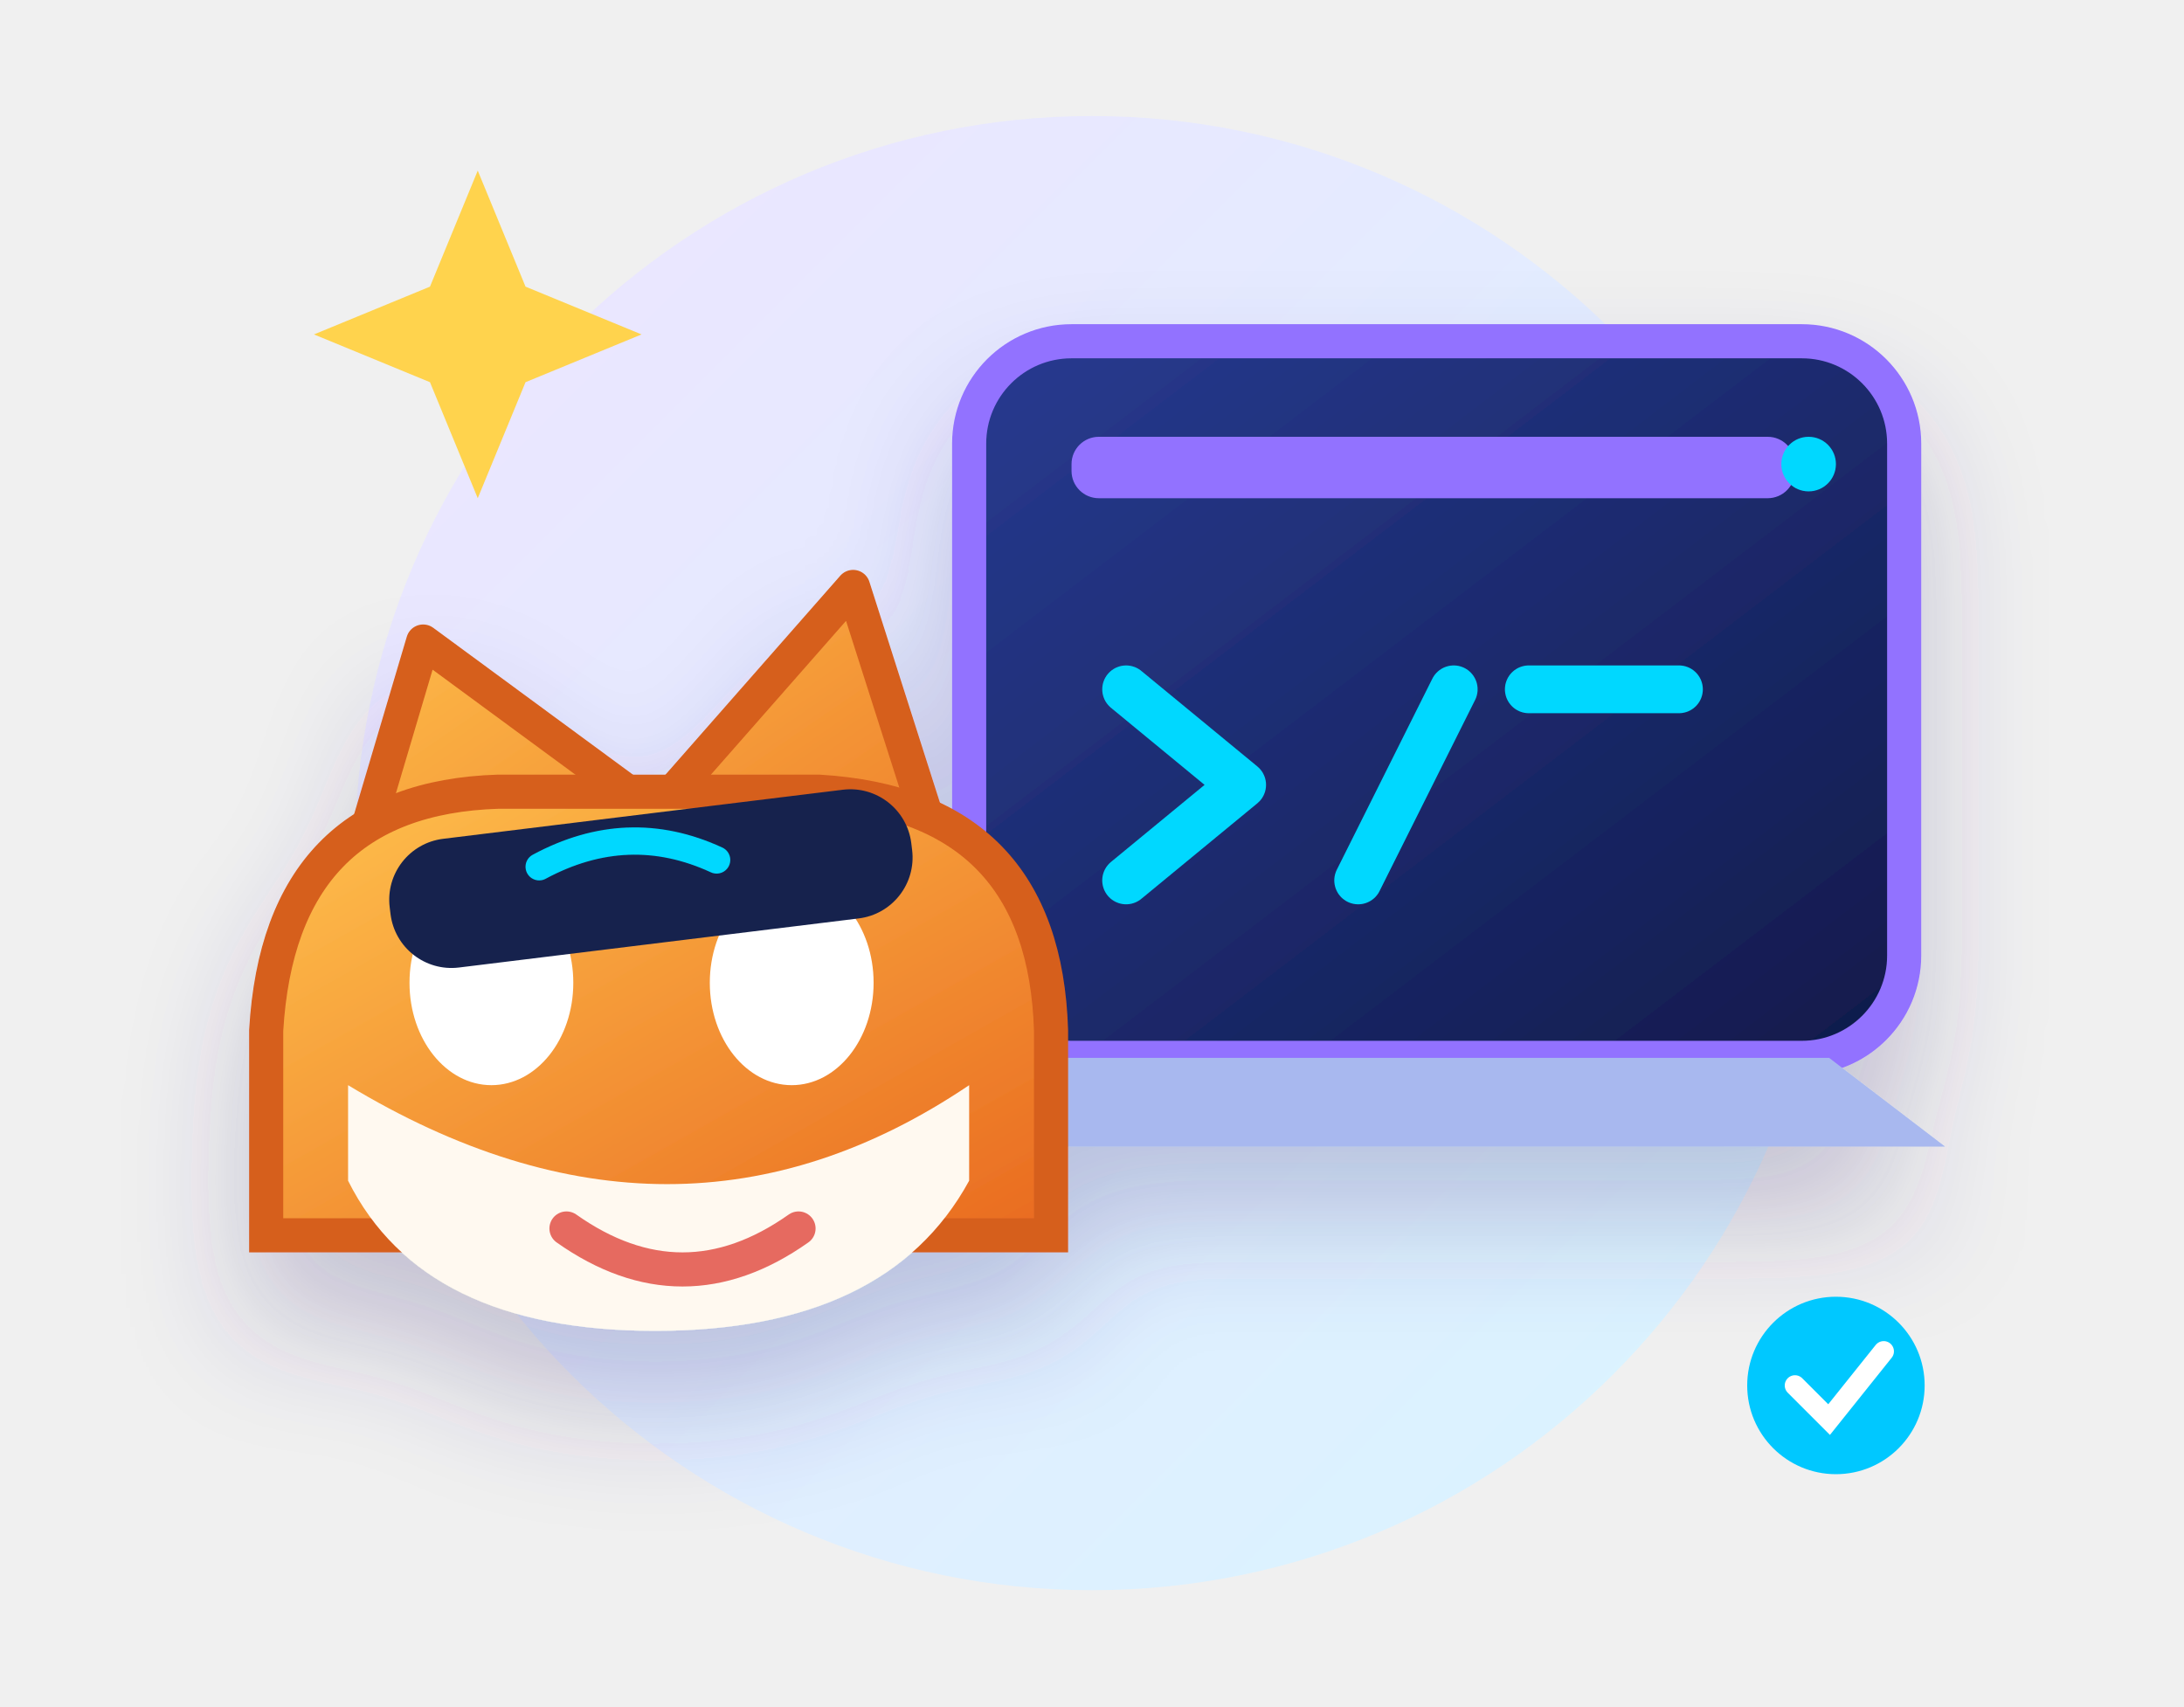
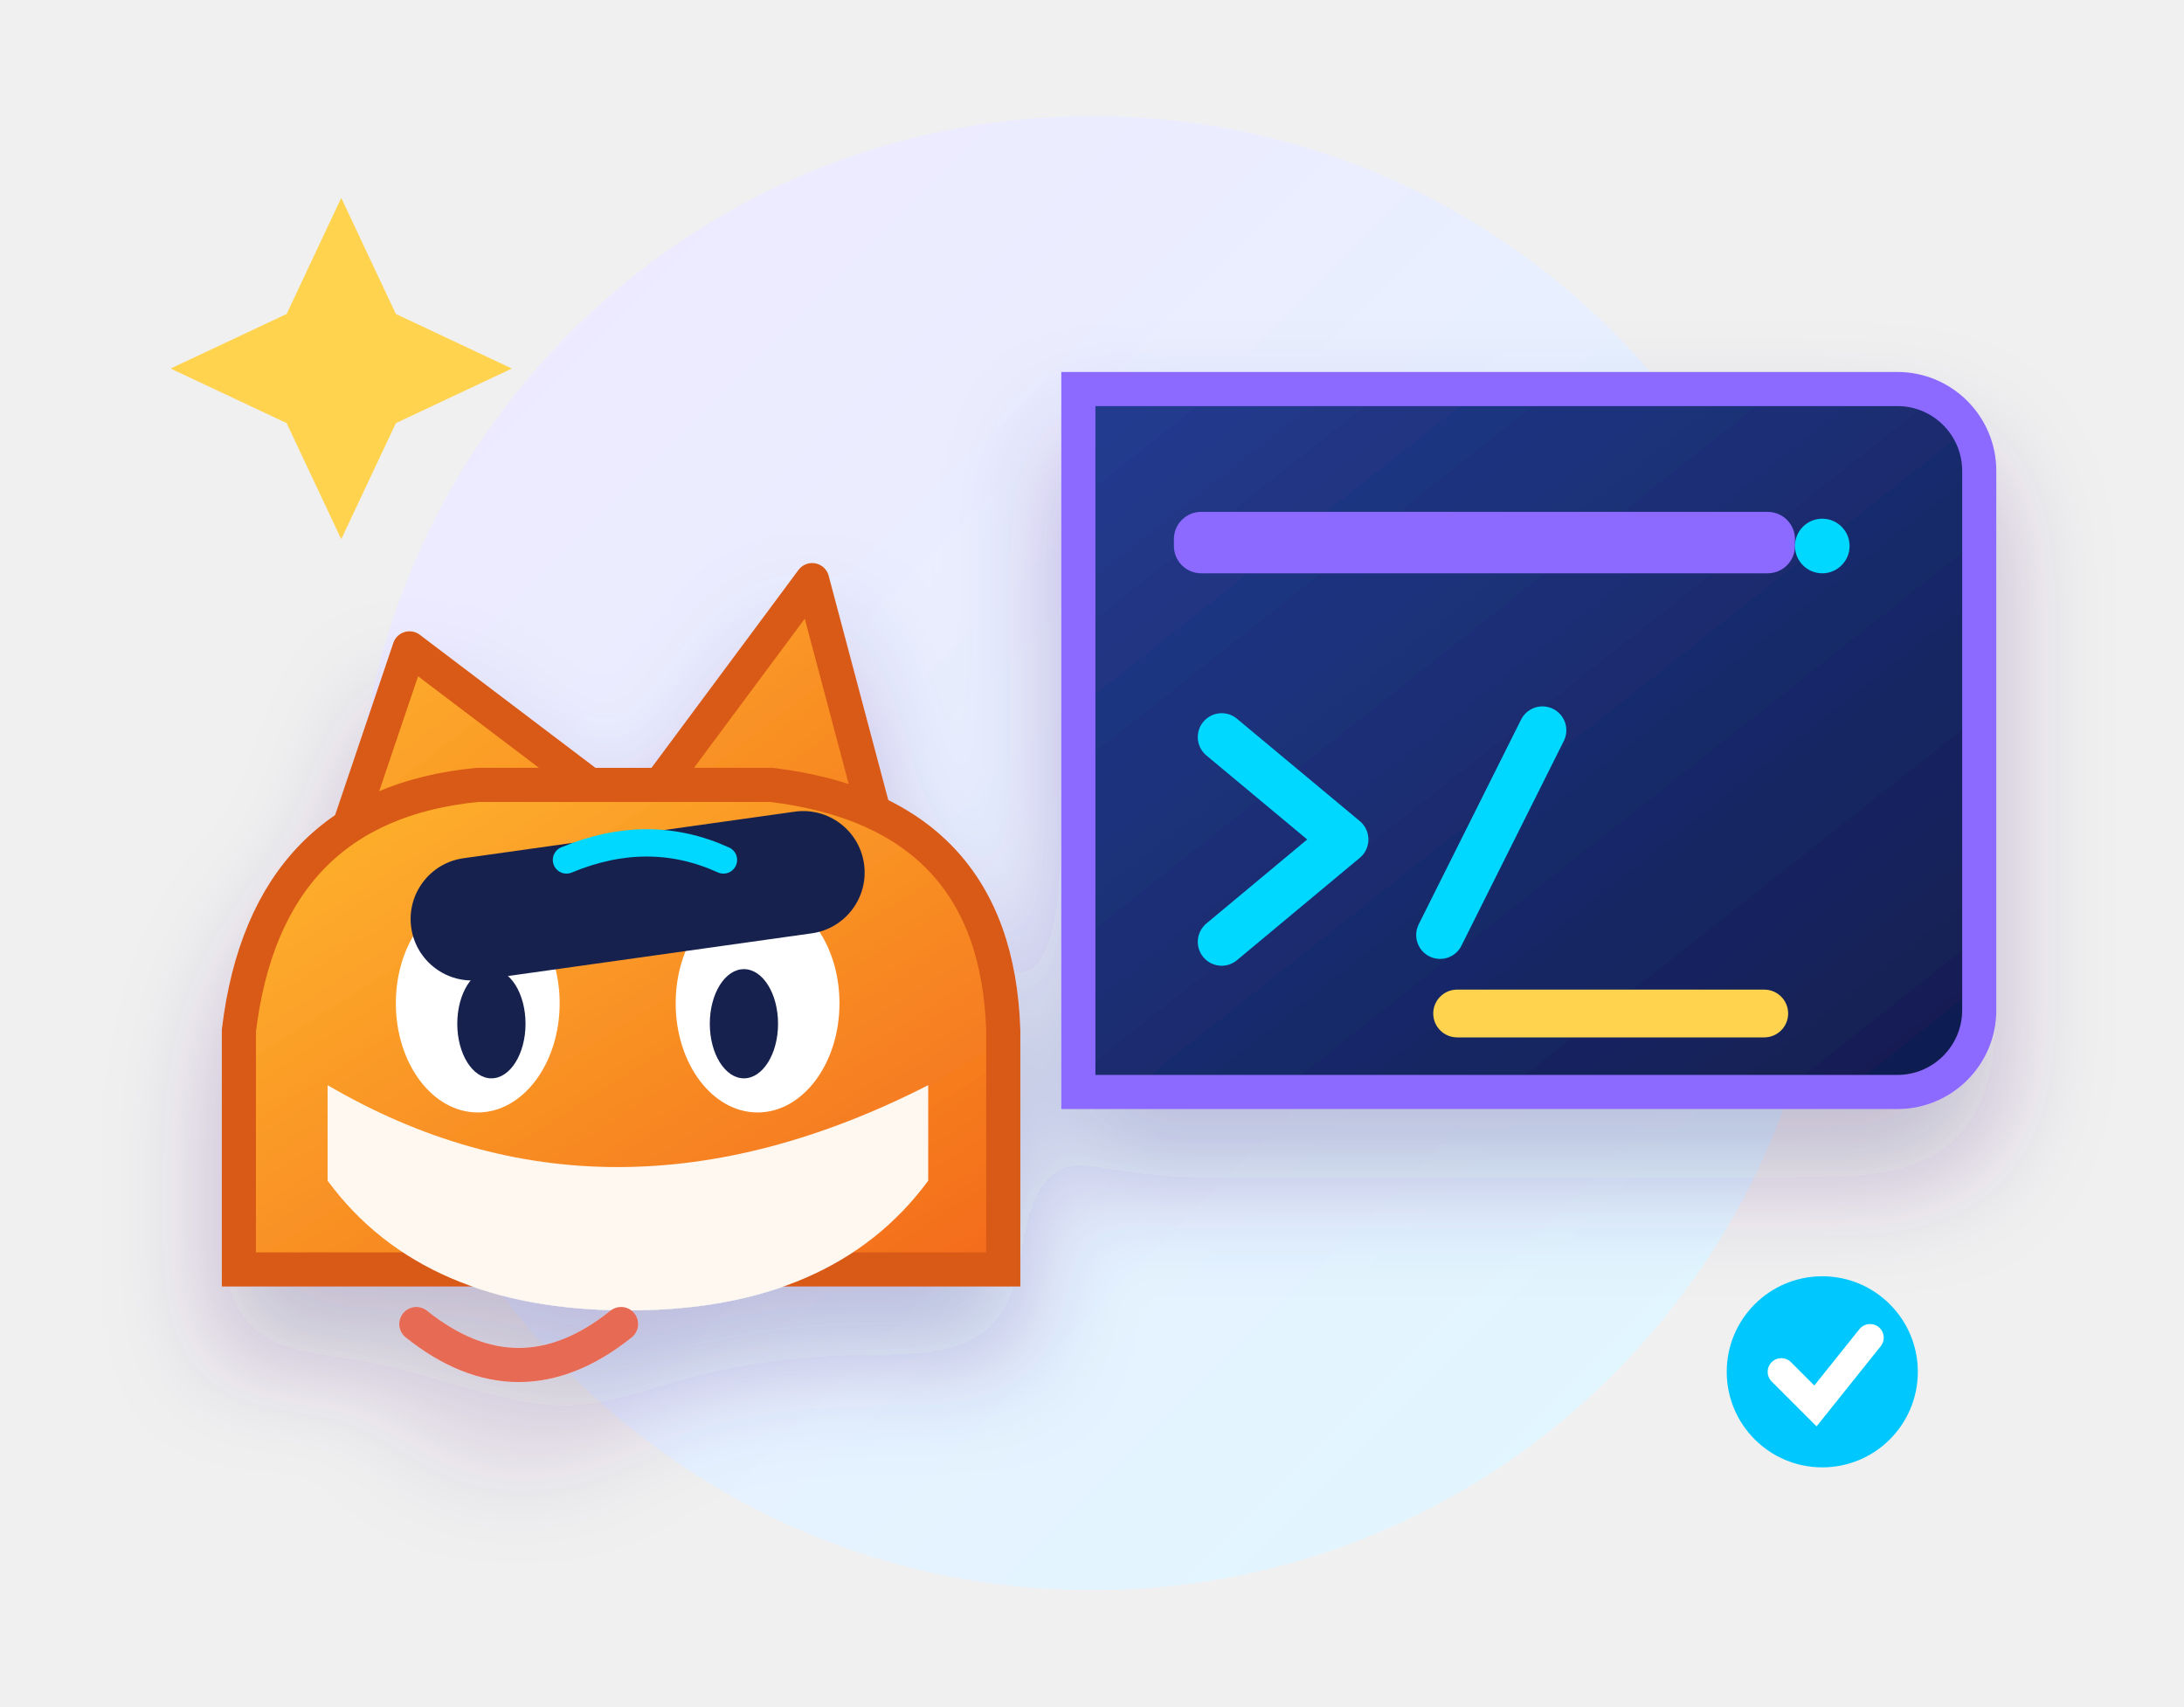
<svg xmlns="http://www.w3.org/2000/svg" viewBox="0 0 320 250">
  <defs>
    <linearGradient id="bg" x2="1" y2="1">
-       <stop stop-color="#EDE4FF" />
-       <stop offset="1" stop-color="#D8F5FF" />
+       <stop stop-color="#F0E8FF" />
+       <stop offset="1" stop-color="#DFF8FF" />
    </linearGradient>
-     <linearGradient id="cat" x2="1" y2="1">
-       <stop stop-color="#FFC24D" />
-       <stop offset="1" stop-color="#E96A20" />
+     <linearGradient id="orange" x2="1" y2="1">
+       <stop stop-color="#FFB72E" />
+       <stop offset="1" stop-color="#F36A1B" />
    </linearGradient>
    <linearGradient id="screen" x2="1" y2="1">
-       <stop stop-color="#283B91" />
-       <stop offset="1" stop-color="#101A4A" />
+       <stop stop-color="#243C91" />
+       <stop offset="1" stop-color="#101C4E" />
    </linearGradient>
-     <filter id="s" x="-30%" y="-30%" width="160%" height="170%">
-       <feDropShadow dx="0" dy="11" stdDeviation="9" flood-color="#42317D" flood-opacity=".24" />
+     <filter id="sh" x="-30%" y="-30%" width="160%" height="170%">
+       <feDropShadow dx="0" dy="10" stdDeviation="8" flood-color="#3B2B79" flood-opacity=".25" />
    </filter>
  </defs>
  <circle cx="160" cy="125" r="108" fill="url(#bg)" />
-   <g filter="url(#s)">
-     <rect x="142" y="50" width="137" height="105" rx="15" fill="url(#screen)" stroke="#9272FF" stroke-width="5" />
-     <rect x="157" y="64" width="106" height="9" rx="4" fill="#9272FF" />
-     <circle cx="265" cy="68" r="4" fill="#00D8FF" />
-     <path d="m165 101 17 14-17 14m34 0 14-28m11 0h22" fill="none" stroke="#00D8FF" stroke-width="7" stroke-linecap="round" stroke-linejoin="round" />
-     <path d="M156 155h112l17 13H140Z" fill="#A8B8EF" />
-     <path d="m43 158 19-64 34 25 29-33 23 72" fill="url(#cat)" stroke="#D65E1D" stroke-width="5" stroke-linejoin="round" />
-     <path d="M39 151q2-34 34-35h47q33 2 34 35v30H39Z" fill="url(#cat)" stroke="#D65E1D" stroke-width="5" />
-     <path d="M51 159q48 29 91 0v14q-12 22-46 22-34 0-45-22Z" fill="#FFF9F0" />
-     <ellipse cx="72" cy="144" rx="12" ry="15" fill="#fff" />
-     <ellipse cx="116" cy="144" rx="12" ry="15" fill="#fff" />
-     <rect x="56" y="124" width="77" height="19" rx="9" fill="#17234E" transform="rotate(-7 56 124)" />
-     <path d="M79 127q13-7 26-1" stroke="#00D8FF" stroke-width="4" fill="none" stroke-linecap="round" />
-     <path d="M83 180q17 12 34 0" stroke="#E66A61" stroke-width="5" fill="none" stroke-linecap="round" />
+   <g filter="url(#sh)">
+     <path d="M158 57h120a12 12 0 0 1 12 12v79a12 12 0 0 1-12 12H158Z" fill="url(#screen)" stroke="#8C6AFF" stroke-width="5" />
+     <rect x="172" y="75" width="91" height="9" rx="4" fill="#8C6AFF" />
+     <circle cx="267" cy="80" r="4" fill="#00D8FF" />
+     <path d="m179 108 18 15-18 15m32-1 15-30" fill="none" stroke="#00D8FF" stroke-width="7" stroke-linecap="round" stroke-linejoin="round" />
+     <rect x="210" y="145" width="52" height="7" rx="3.5" fill="#FFD34D" />
+     <path d="M37 163 60 95 93 120 119 85 140 164" fill="url(#orange)" stroke="#D85A16" stroke-width="5" stroke-linejoin="round" />
+     <path d="M35 151q4-33 35-36h43q33 4 34 36v35H35Z" fill="url(#orange)" stroke="#D85A16" stroke-width="5" />
+     <path d="M48 159q41 24 88 0v14q-14 19-44 19t-44-19Z" fill="#FFF8F1" />
+     <ellipse cx="70" cy="147" rx="12" ry="16" fill="#fff" />
+     <ellipse cx="111" cy="147" rx="12" ry="16" fill="#fff" />
+     <ellipse cx="72" cy="150" rx="5" ry="8" fill="#17234E" />
+     <ellipse cx="109" cy="150" rx="5" ry="8" fill="#17234E" />
+     <rect x="59" y="127" width="67" height="18" rx="9" fill="#18234E" transform="rotate(-8 59 127)" />
+     <path d="M83 126q12-5 23 0" fill="none" stroke="#00D8FF" stroke-width="4" stroke-linecap="round" />
+     <path d="M91 194q-15 12-30 0" fill="none" stroke="#E76A55" stroke-width="5" stroke-linecap="round" />
  </g>
-   <path d="m63 42 7-17 7 17 17 7-17 7-7 17-7-17-17-7Z" fill="#FFD34D" />
-   <circle cx="269" cy="203" r="13" fill="#00C8FF" />
-   <path d="m263 203 5 5 8-10" stroke="#fff" stroke-width="3" fill="none" stroke-linecap="round" />
+   <path d="m42 46 8-17 8 17 17 8-17 8-8 17-8-17-17-8Z" fill="#FFD34D" />
+   <circle cx="267" cy="201" r="14" fill="#00C8FF" />
+   <path d="m261 201 5 5 8-10" stroke="#fff" stroke-width="4" fill="none" stroke-linecap="round" />
</svg>
